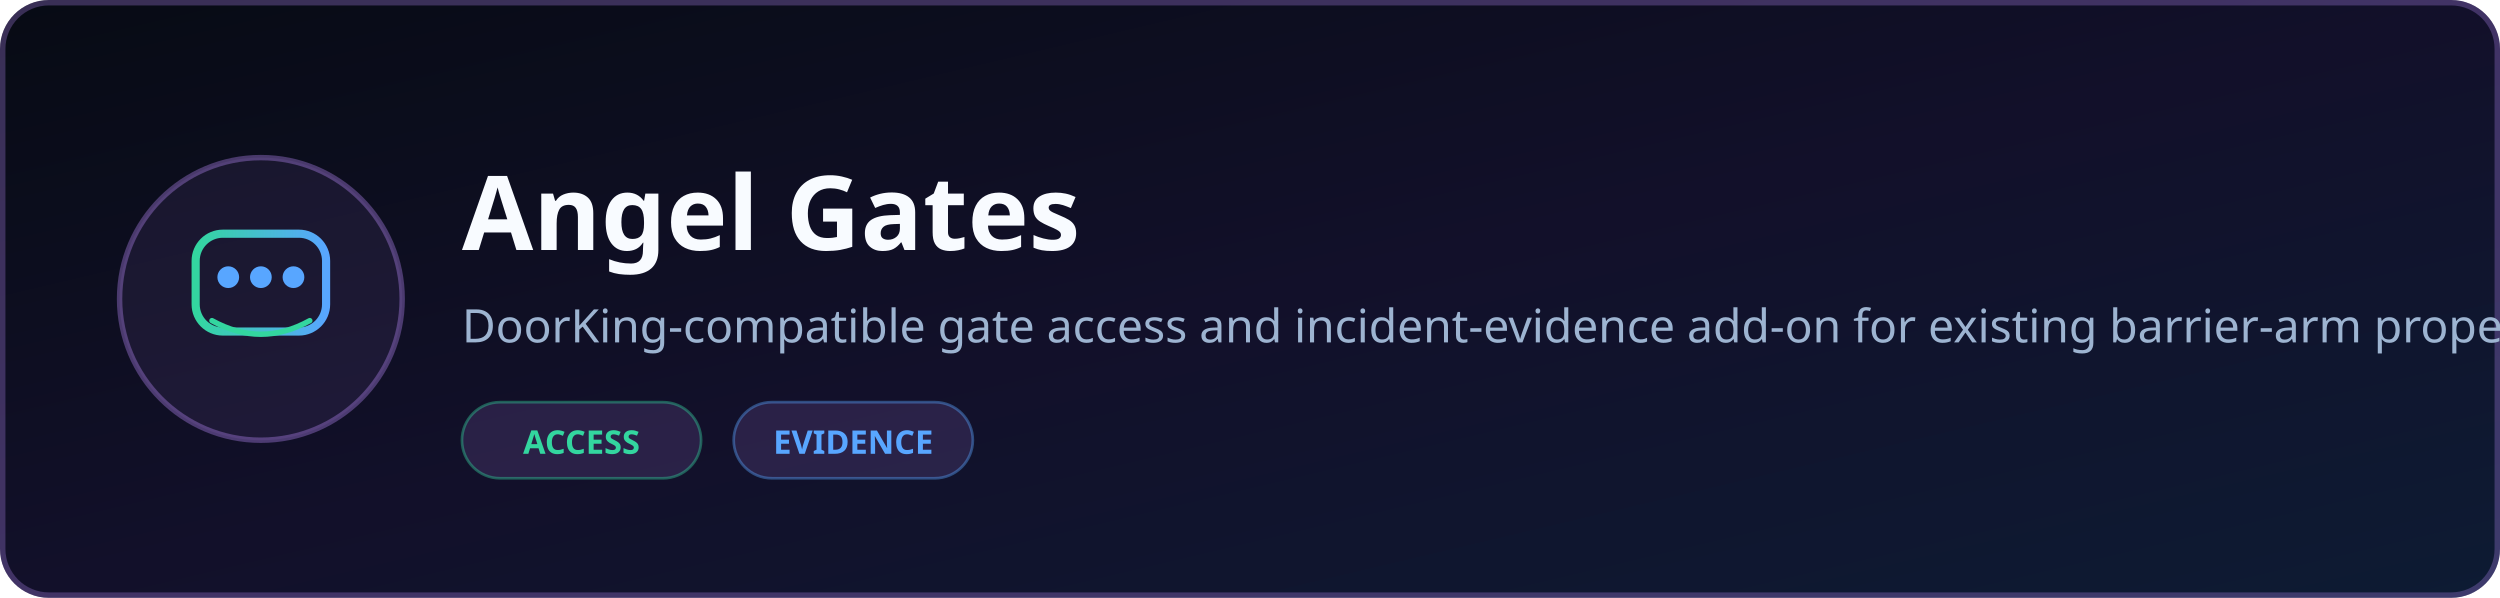
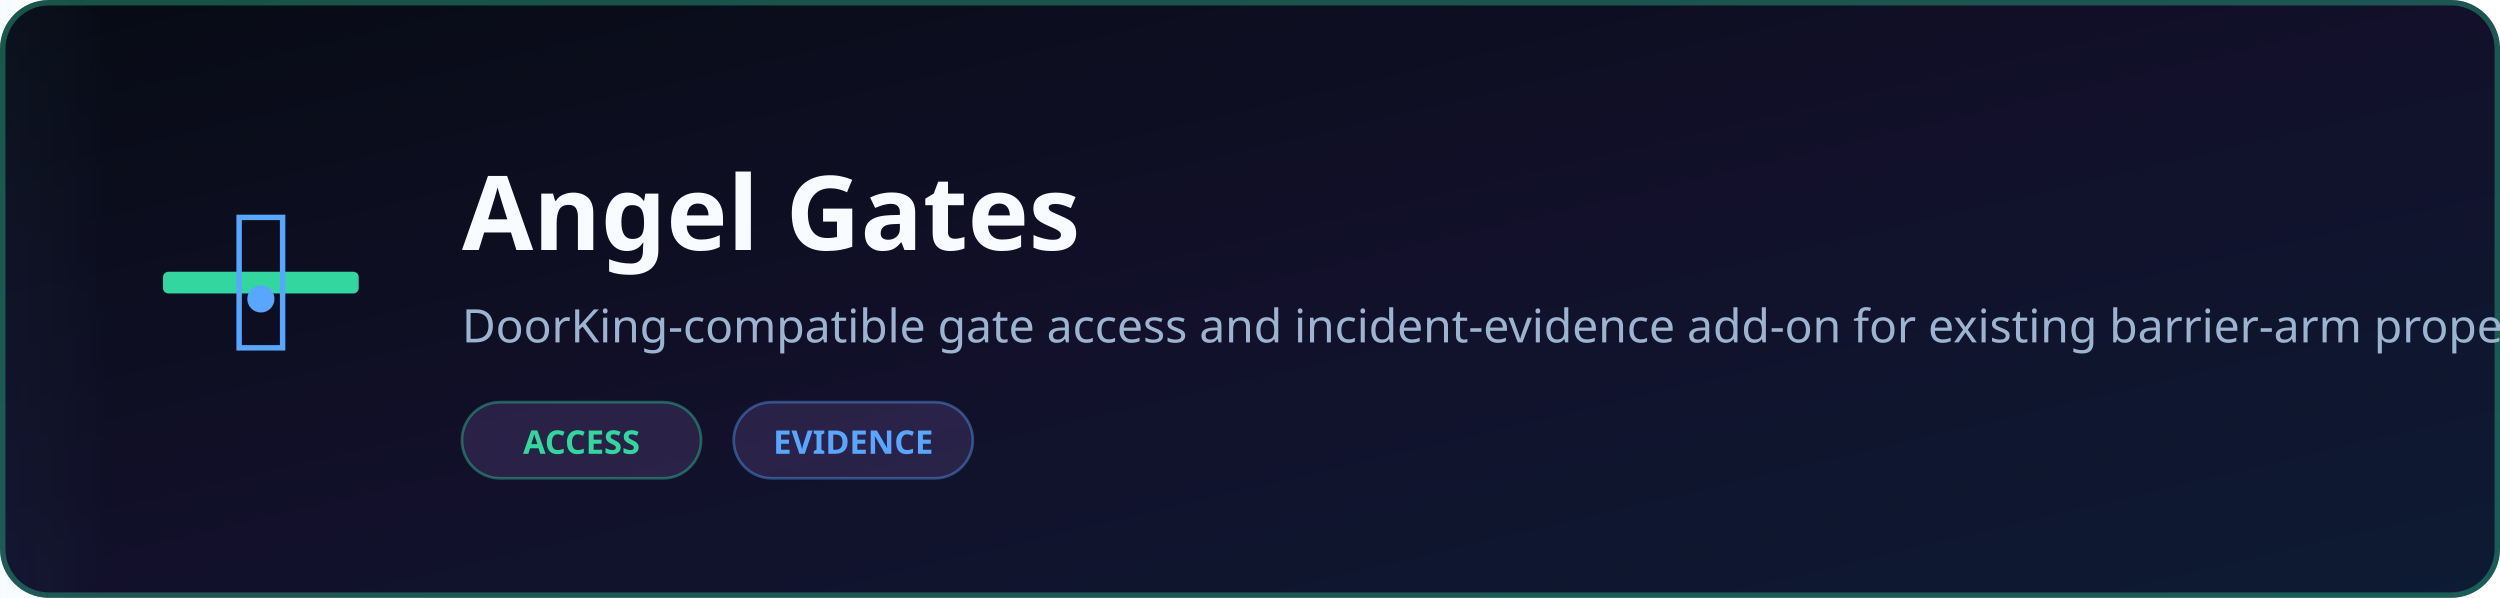
<svg xmlns="http://www.w3.org/2000/svg" width="920" height="220" viewBox="0 0 920 220" role="img" aria-label="Angel Gates">
  <defs>
    <linearGradient id="bg" x1="0%" y1="0%" x2="100%" y2="100%">
      <stop offset="0%" stop-color="#070b14" />
      <stop offset="50%" stop-color="#12102a" />
      <stop offset="100%" stop-color="#0d1b33" />
    </linearGradient>
    <linearGradient id="accent" x1="0%" y1="0%" x2="100%" y2="0%">
      <stop offset="0%" stop-color="#33d69f" />
      <stop offset="100%" stop-color="#58a6ff" />
    </linearGradient>
+     <linearGradient id="shimmer" x1="0%" y1="0%" x2="100%" y2="0%">
+       <stop offset="0%" stop-color="#33d69f" stop-opacity="0" />
+       <stop offset="50%" stop-color="#33d69f" stop-opacity="0.15" />
+       <stop offset="100%" stop-color="#58a6ff" stop-opacity="0" />
+     </linearGradient>
  </defs>
  <rect width="920" height="220" rx="18" fill="url(#bg)" />
-   <rect x="1" y="1" width="918" height="218" rx="17" fill="none" stroke="rgba(188,140,255,0.28)" stroke-width="2" />
-   <circle cx="96" cy="110" r="52" fill="rgba(188,140,255,0.08)" stroke="rgba(188,140,255,0.35)" stroke-width="2" />
-   <rect x="72" y="86" width="48" height="36" rx="10" fill="none" stroke="url(#accent)" stroke-width="3" />
-   <circle cx="84" cy="102" r="4" fill="#58a6ff" />
-   <circle cx="96" cy="102" r="4" fill="#58a6ff" />
-   <circle cx="108" cy="102" r="4" fill="#58a6ff" />
-   <path d="M78 118 Q96 128 114 118" fill="none" stroke="#33d69f" stroke-width="2" stroke-linecap="round" />
+   <rect x="-200" y="0" width="240" height="220" rx="18" fill="url(#shimmer)" opacity="0.9">
+     <animate attributeName="x" values="-240;920" dur="7s" repeatCount="indefinite" />
+   </rect>
+   <rect x="1" y="1" width="918" height="218" rx="17" fill="none" stroke="#33d69f" stroke-width="2" opacity="0.35">
+     <animate attributeName="opacity" values="0.35;0.65;0.35" dur="3s" repeatCount="indefinite" />
+   </rect>
+   <rect x="60" y="100" width="72" height="8" fill="#33d69f" rx="2">
+     <animate attributeName="transform" values="rotate(0 96 104);rotate(-55 60 104);rotate(0 96 104)" dur="3s" repeatCount="indefinite" />
+   </rect>
+   <rect x="88" y="80" width="16" height="48" fill="none" stroke="#58a6ff" stroke-width="2" />
+   <circle cx="96" cy="110" r="5" fill="#58a6ff">
+     <animate attributeName="opacity" values="1;0.3;1" dur="1.2s" repeatCount="indefinite" />
+   </circle>
  <text x="170" y="92" fill="#f8fbff" font-family="Segoe UI, system-ui, sans-serif" font-size="38" font-weight="800">Angel Gates</text>
  <text x="170" y="126" fill="#9db4d1" font-family="Segoe UI, system-ui, sans-serif" font-size="17" font-weight="500">DoorKing-compatible gate access and incident-evidence add-on for existing barrier-arm properties.</text>
-   <rect x="170" y="148" width="88" height="28" rx="14" fill="rgba(188,140,255,0.14)" stroke="#33d69f66" stroke-width="1" />
+   <rect x="170" y="148" width="88" height="28" rx="14" fill="rgba(188,140,255,0.14)" stroke="#33d69f66" stroke-width="1">
+     <animate attributeName="opacity" values="1;0.75;1" dur="2.5s" begin="0s" repeatCount="indefinite" />
+   </rect>
  <text x="214" y="167" fill="#33d69f" font-family="Segoe UI, system-ui, sans-serif" font-size="12" font-weight="700" text-anchor="middle">ACCESS</text>
-   <rect x="270" y="148" width="88" height="28" rx="14" fill="rgba(188,140,255,0.14)" stroke="#58a6ff66" stroke-width="1" />
+   <rect x="270" y="148" width="88" height="28" rx="14" fill="rgba(188,140,255,0.14)" stroke="#58a6ff66" stroke-width="1">
+     <animate attributeName="opacity" values="1;0.75;1" dur="2.5s" begin="0.3s" repeatCount="indefinite" />
+   </rect>
  <text x="314" y="167" fill="#58a6ff" font-family="Segoe UI, system-ui, sans-serif" font-size="12" font-weight="700" text-anchor="middle">EVIDENCE</text>
</svg>
